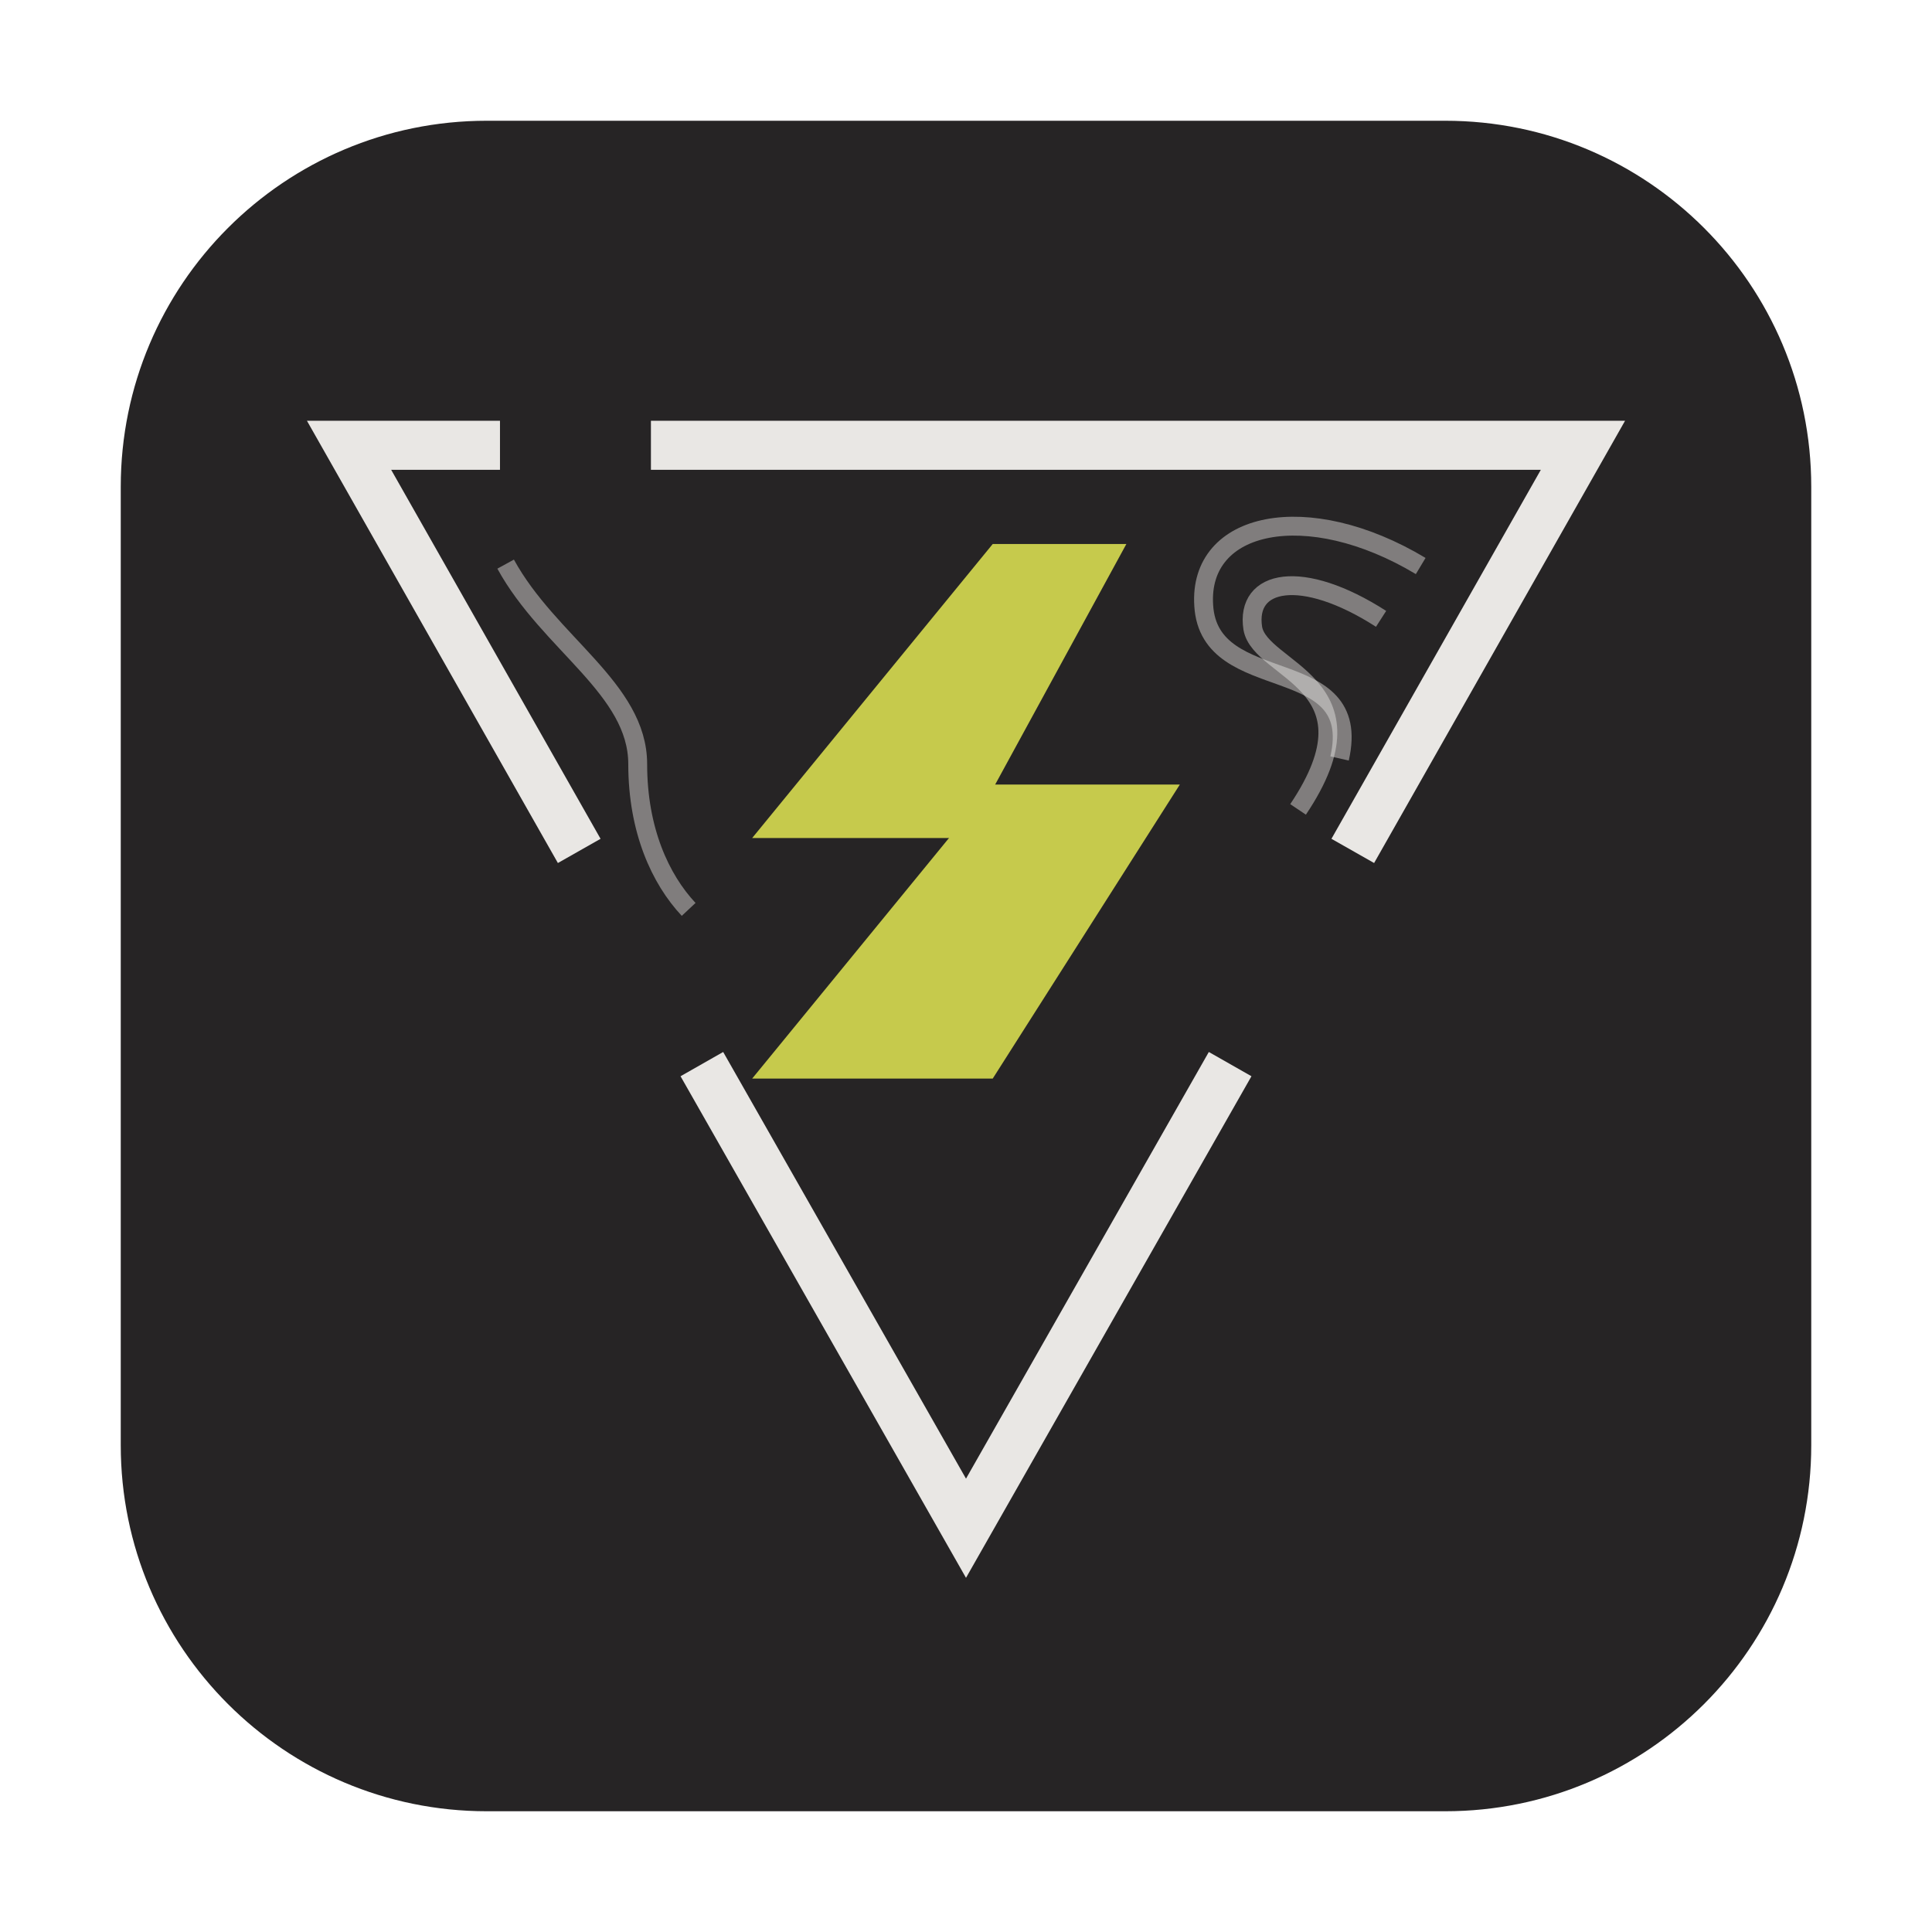
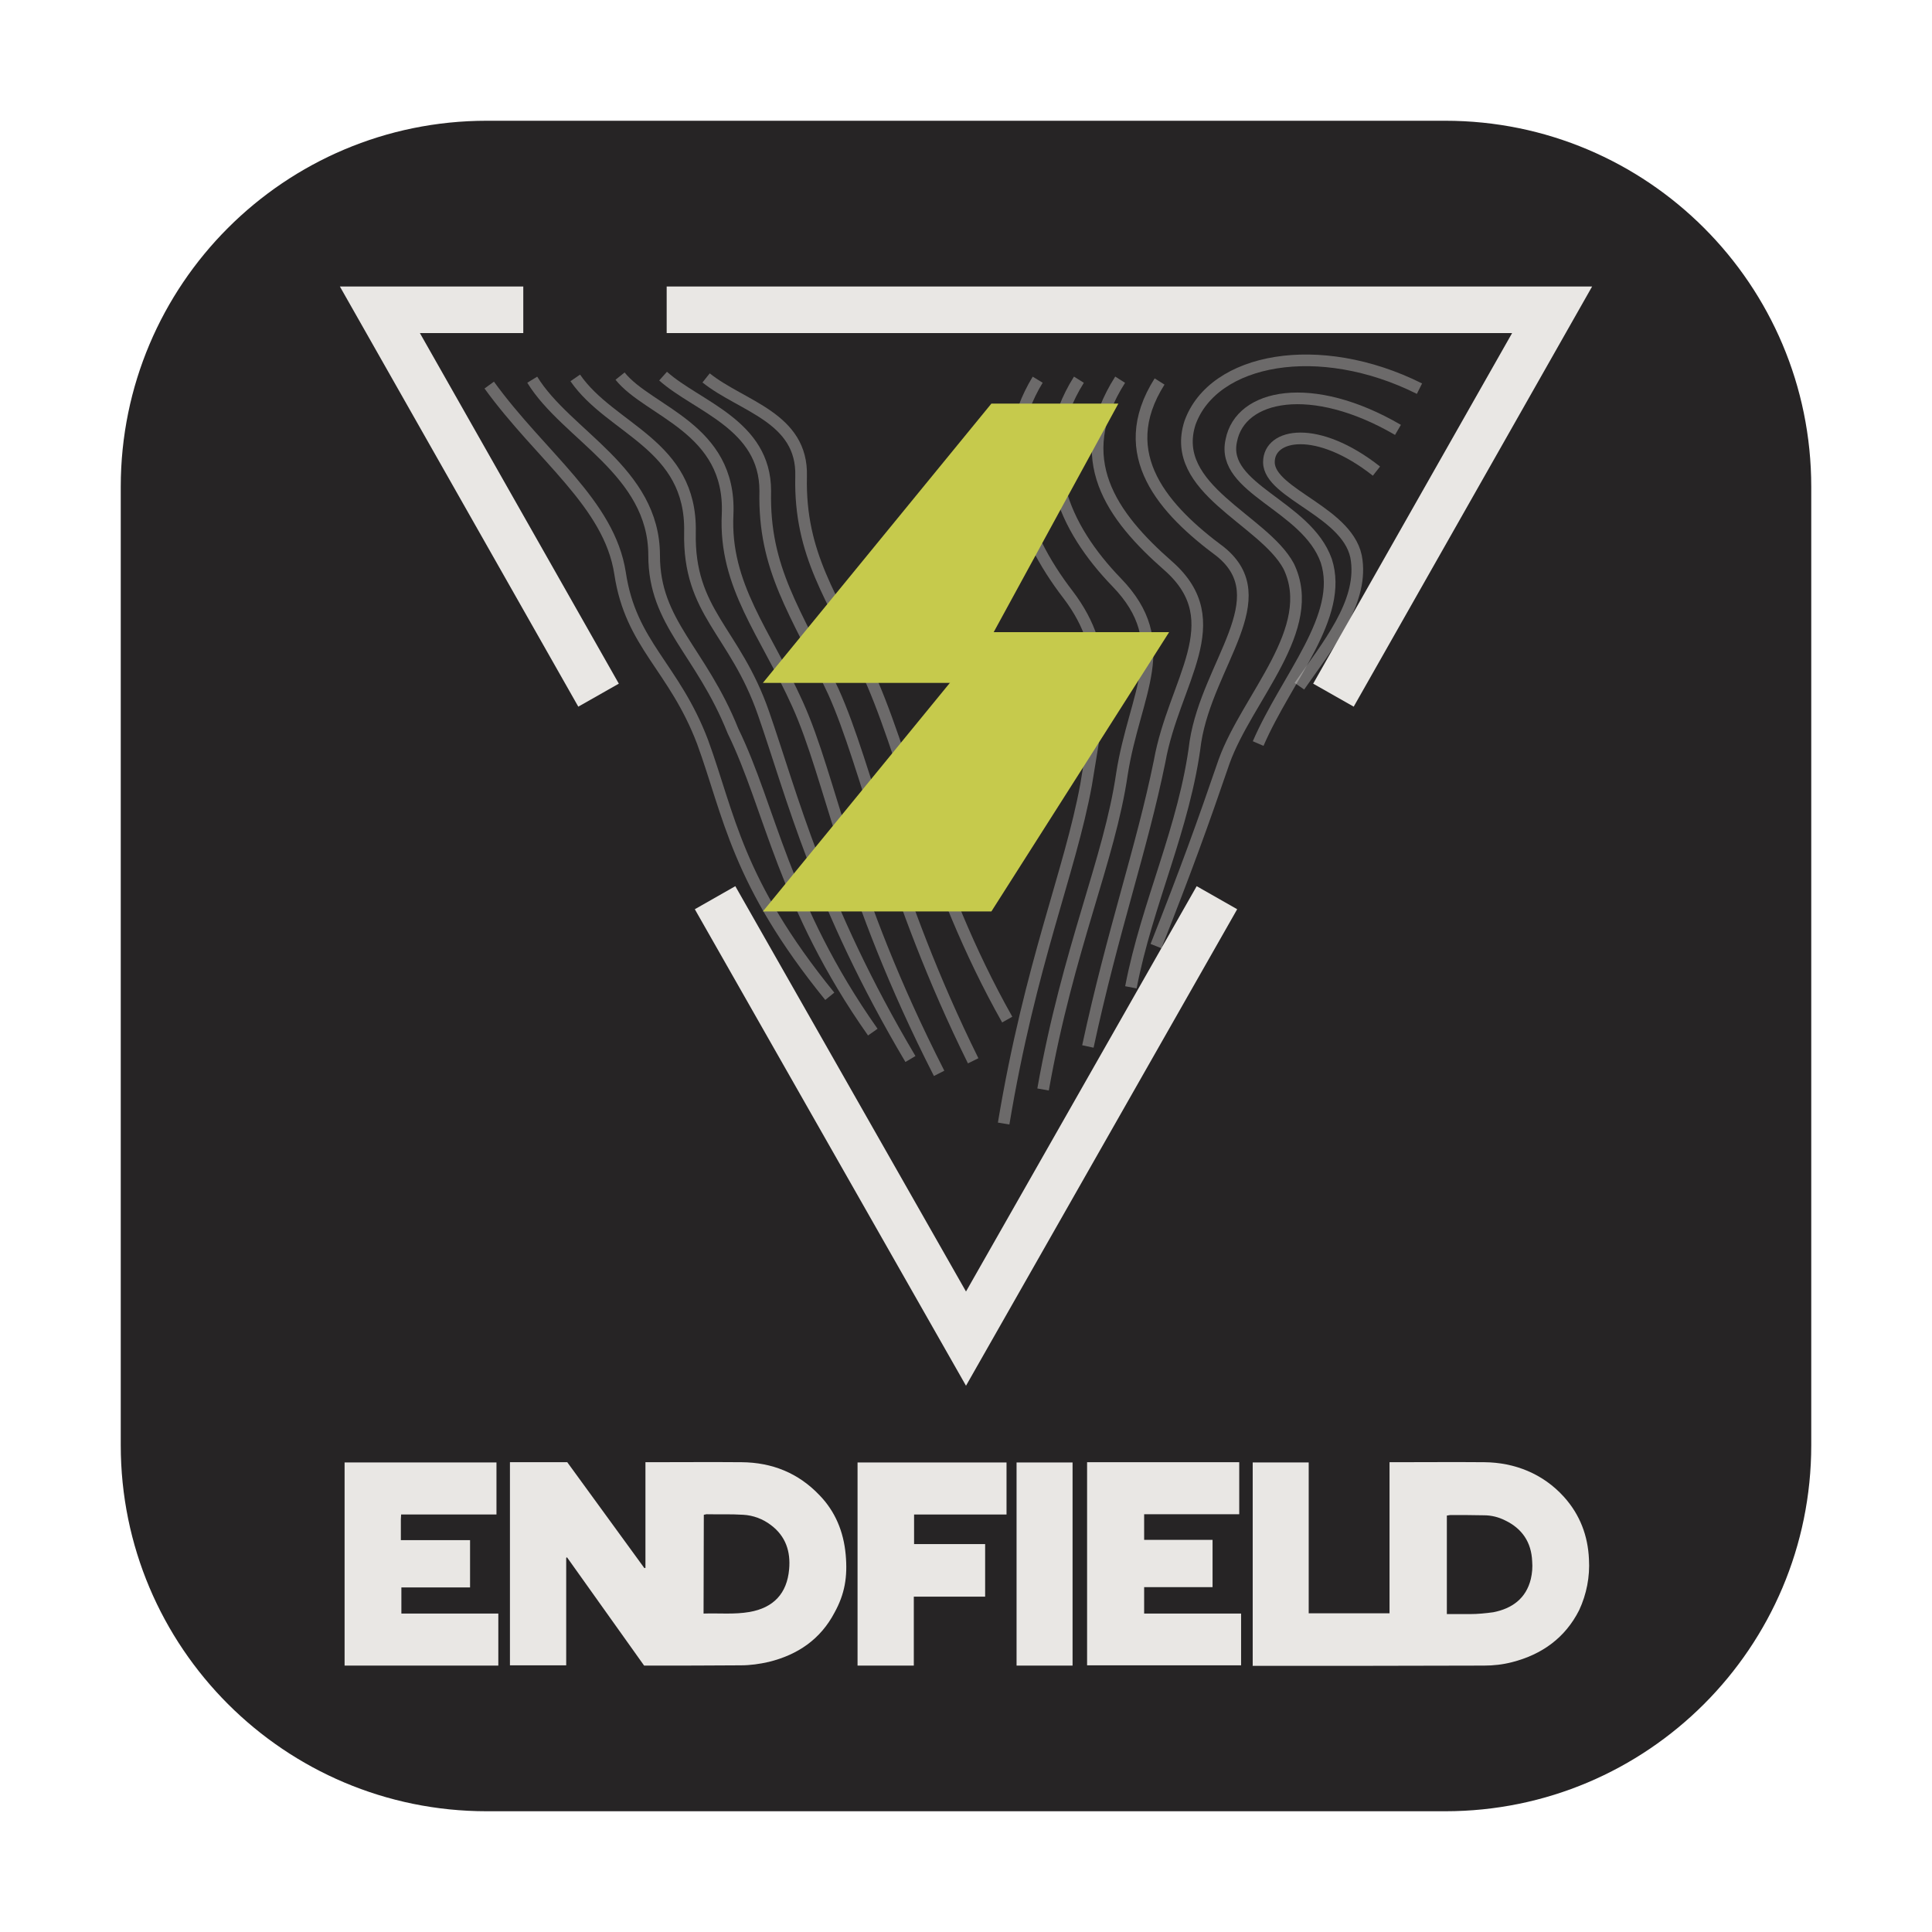
<svg xmlns="http://www.w3.org/2000/svg" width="1024" height="1024" viewBox="0 0 1024 1024">
  <path d="M258.000 64.000 L766.000 64.000 C873.143 64.000 960.000 150.857 960.000 258.000 L960.000 766.000 C960.000 873.143 873.143 960.000 766.000 960.000 L258.000 960.000 C150.857 960.000 64.000 873.143 64.000 766.000 L64.000 258.000 C64.000 150.857 150.857 64.000 258.000 64.000 Z" fill="#262425" opacity="1.0" />
-   <path d="M265.000 236.000 L185.000 236.000 L307.000 451.000 M345.000 236.000 L839.000 236.000 L717.000 451.000 M372.000 564.000 L512.000 810.000 L652.000 564.000" fill="none" stroke="#E9E7E4" stroke-width="26.0" stroke-linecap="butt" stroke-linejoin="miter" opacity="1.0" />
-   <path d="M268.000 299.000 C291.000 341.000 338.000 365.000 338.000 405.000 C338.000 440.000 350.000 466.000 365.000 482.000" fill="none" stroke="#E9E7E4" stroke-width="10.0" stroke-linecap="butt" stroke-linejoin="miter" opacity="0.46" />
-   <path d="M753.000 300.000 C693.000 264.000 635.000 276.000 638.000 321.000 C641.000 370.000 723.000 345.000 710.000 402.000" fill="none" stroke="#E9E7E4" stroke-width="10.0" stroke-linecap="butt" stroke-linejoin="miter" opacity="0.46" />
-   <path d="M732.000 328.000 C690.000 301.000 660.000 307.000 664.000 333.000 C668.000 356.000 733.000 362.000 688.000 429.000" fill="none" stroke="#E9E7E4" stroke-width="10.0" stroke-linecap="butt" stroke-linejoin="miter" opacity="0.46" />
-   <path d="M526.167 288.333 L398.667 444.167 L512.000 444.167 L597.000 288.333 Z" fill="#C6CA4C" opacity="1.0" />
-   <path d="M526.167 415.833 L625.333 415.833 L526.167 571.667 L398.667 571.667 Z" fill="#C6CA4C" opacity="1.0" />
+   <path d="M277.350 164.200 L201.350 164.200 L317.250 368.450 M353.350 164.200 L822.650 164.200 L706.750 368.450 M379.000 475.800 L512.000 709.500 L645.000 475.800" fill="none" stroke="#E9E7E4" stroke-width="24.7" stroke-linecap="butt" stroke-linejoin="miter" opacity="1.0" />
+   <path d="M259.300 204.100 C286.850 242.100 322.950 266.800 328.650 303.850 C334.350 341.850 357.150 353.250 372.350 393.150 C386.600 432.100 390.400 467.250 439.800 528.050" fill="none" stroke="#E9E7E4" stroke-width="6.175" stroke-linecap="butt" stroke-linejoin="miter" opacity="0.36" />
+   <path d="M282.100 201.250 C300.150 230.700 346.700 249.700 346.700 294.350 C346.700 330.450 371.400 344.700 388.500 387.450 C408.450 428.300 415.100 479.600 462.600 547.050" fill="none" stroke="#E9E7E4" stroke-width="6.175" stroke-linecap="butt" stroke-linejoin="miter" opacity="0.36" />
+   <path d="M304.900 200.300 C323.900 227.850 366.650 235.450 365.700 282.000 C364.750 324.750 389.450 334.250 404.650 377.950 C419.850 421.650 434.100 479.600 482.550 561.300" fill="none" stroke="#E9E7E4" stroke-width="6.175" stroke-linecap="butt" stroke-linejoin="miter" opacity="0.36" />
+   <path d="M328.650 199.350 C343.850 218.350 387.550 226.900 385.650 272.500 C383.750 310.500 405.600 335.200 422.700 373.200 C440.750 413.100 448.350 472.000 497.750 568.900" fill="none" stroke="#E9E7E4" stroke-width="6.175" stroke-linecap="butt" stroke-linejoin="miter" opacity="0.36" />
+   <path d="M351.450 199.350 C369.500 215.500 405.600 225.000 405.600 260.150 C404.650 301.950 421.750 323.800 441.700 366.550 C459.750 406.450 472.100 473.900 515.800 562.250" fill="none" stroke="#E9E7E4" stroke-width="6.175" stroke-linecap="butt" stroke-linejoin="miter" opacity="0.36" />
+   <path d="M374.250 200.300 C393.250 215.500 425.550 221.200 424.600 252.550 C423.650 294.350 441.700 317.150 458.800 354.200 C479.700 397.900 492.050 466.300 533.850 540.400" fill="none" stroke="#E9E7E4" stroke-width="6.175" stroke-linecap="butt" stroke-linejoin="miter" opacity="0.36" />
+   <path d="M752.350 206.000 C699.150 179.400 643.100 189.850 630.750 224.050 C619.350 259.200 669.700 275.350 683.000 300.050 C699.150 333.300 661.150 369.400 648.800 403.600 C637.400 436.850 628.850 460.600 612.700 501.450" fill="none" stroke="#E9E7E4" stroke-width="6.175" stroke-linecap="butt" stroke-linejoin="miter" opacity="0.36" />
+   <path d="M740.950 227.850 C695.350 201.250 657.350 208.850 652.600 233.550 C646.900 259.200 692.500 267.750 702.950 297.200 C712.450 326.650 682.050 358.950 666.850 394.100" fill="none" stroke="#E9E7E4" stroke-width="6.175" stroke-linecap="butt" stroke-linejoin="miter" opacity="0.36" />
+   <path d="M729.550 249.700 C698.200 225.000 672.550 229.750 672.550 244.950 C672.550 262.050 716.250 271.550 719.100 297.200 C721.950 320.000 703.900 341.850 688.700 363.700" fill="none" stroke="#E9E7E4" stroke-width="6.175" stroke-linecap="butt" stroke-linejoin="miter" opacity="0.36" />
+   <path d="M614.600 202.200 C589.900 241.150 617.450 270.600 646.900 292.450 C677.300 317.150 640.250 351.350 633.600 393.150 C627.900 438.750 607.950 478.650 599.400 523.300" fill="none" stroke="#E9E7E4" stroke-width="6.175" stroke-linecap="butt" stroke-linejoin="miter" opacity="0.36" />
+   <path d="M593.700 201.250 C567.100 243.050 588.950 273.450 619.350 300.050 C652.600 329.500 622.200 360.850 614.600 403.600 C605.100 450.150 589.900 492.900 576.600 554.650" fill="none" stroke="#E9E7E4" stroke-width="6.175" stroke-linecap="butt" stroke-linejoin="miter" opacity="0.36" />
+   <path d="M571.850 201.250 C546.200 242.100 564.250 280.100 591.800 308.600 C623.150 340.900 601.300 367.500 594.650 410.250 C588.000 455.850 566.150 502.400 552.850 577.450" fill="none" stroke="#E9E7E4" stroke-width="6.175" stroke-linecap="butt" stroke-linejoin="miter" opacity="0.36" />
+   <path d="M550.000 201.250 C526.250 240.200 540.500 282.000 566.150 315.250 C589.900 346.600 582.300 374.150 575.650 415.950 C567.100 462.500 546.200 510.000 531.950 595.500" fill="none" stroke="#E9E7E4" stroke-width="6.175" stroke-linecap="butt" stroke-linejoin="miter" opacity="0.36" />
+   <path d="M525.458 213.917 L404.333 361.958 L512.000 361.958 L592.750 213.917 Z" fill="#C6CA4C" opacity="1.0" />
+   <path d="M525.458 335.042 L619.667 335.042 L525.458 483.083 L404.333 483.083 Z" fill="#C6CA4C" opacity="1.0" />
+   <path d="M300.100 825.680 L300.100 882.660 L270.280 882.660 L270.280 775.000 L300.660 775.000 L341.540 831.140 L342.100 831.000 L342.100 775.000 L344.340 775.000 C360.580 775.000 376.820 774.860 393.060 775.000 C409.300 775.140 423.160 780.740 434.360 792.500 C442.760 801.180 447.100 811.820 448.220 823.860 C449.340 835.900 447.660 845.000 442.340 854.660 C434.920 868.800 422.880 877.060 407.480 880.840 C402.580 881.960 397.680 882.660 392.640 882.660 C376.260 882.800 359.740 882.800 343.360 882.800 L341.400 882.800 L300.520 825.400 L300.100 825.680 M372.900 855.220 C381.160 854.940 389.140 855.780 397.260 854.380 C410.000 852.140 417.140 844.580 418.260 831.700 C419.100 822.320 416.440 814.200 408.600 808.320 C404.400 805.100 399.220 803.140 393.900 802.860 C387.320 802.440 380.880 802.720 374.440 802.580 L373.040 802.860 L372.900 855.220 Z" fill="#E9E7E4" opacity="1.0" />
+   <path d="M663.960 882.800 L663.960 775.140 L693.640 775.140 L693.640 855.080 L736.480 855.080 L736.480 775.000 L739.000 775.000 C754.960 775.000 770.920 774.860 786.740 775.000 C802.700 775.140 817.820 781.020 829.020 793.480 C837.420 802.860 841.620 813.920 842.180 826.380 C842.740 835.620 840.920 845.000 837.000 853.400 C829.580 868.100 817.260 876.920 801.440 880.980 C796.540 882.240 791.640 882.800 786.600 882.800 C746.420 882.940 706.100 882.940 665.920 882.940 L663.820 882.940 M766.860 855.500 L779.040 855.500 C783.240 855.500 787.440 855.080 791.500 854.520 C801.440 852.560 808.860 847.240 811.380 836.880 C812.080 833.800 812.360 830.720 812.080 827.500 C811.660 817.420 806.760 810.140 797.660 805.800 C794.300 804.120 790.520 803.140 786.600 803.140 C780.580 803.000 774.700 803.000 768.680 803.000 L766.860 803.280 L766.860 855.500 Z" fill="#E9E7E4" opacity="1.0" />
+   <path d="M212.600 802.720 C212.600 803.700 212.460 804.540 212.460 805.380 L212.460 816.300 L249.140 816.300 L249.140 841.360 L212.740 841.360 L212.740 855.220 L264.120 855.220 L264.120 882.800 L182.640 882.800 L182.640 775.140 L263.140 775.140 L263.140 802.720 L212.600 802.720 Z" fill="#E9E7E4" opacity="1.0" />
+   <path d="M576.180 882.660 L576.180 775.000 L656.820 775.000 L656.820 802.580 L606.420 802.580 L606.420 816.160 L642.680 816.160 L642.680 841.220 L606.420 841.220 L606.420 855.220 L657.800 855.220 L657.800 882.660 Z" fill="#E9E7E4" opacity="1.0" />
+   <path d="M533.480 802.720 L484.480 802.720 L484.480 818.400 L522.140 818.400 L522.140 846.260 L484.340 846.260 L484.340 882.800 L454.520 882.800 L454.520 775.140 L533.480 775.140 Z" fill="#E9E7E4" opacity="1.0" />
+   <path d="M538.800 775.140 L568.480 775.140 L568.480 882.800 L538.800 882.800 Z" fill="#E9E7E4" opacity="1.0" />
</svg>
